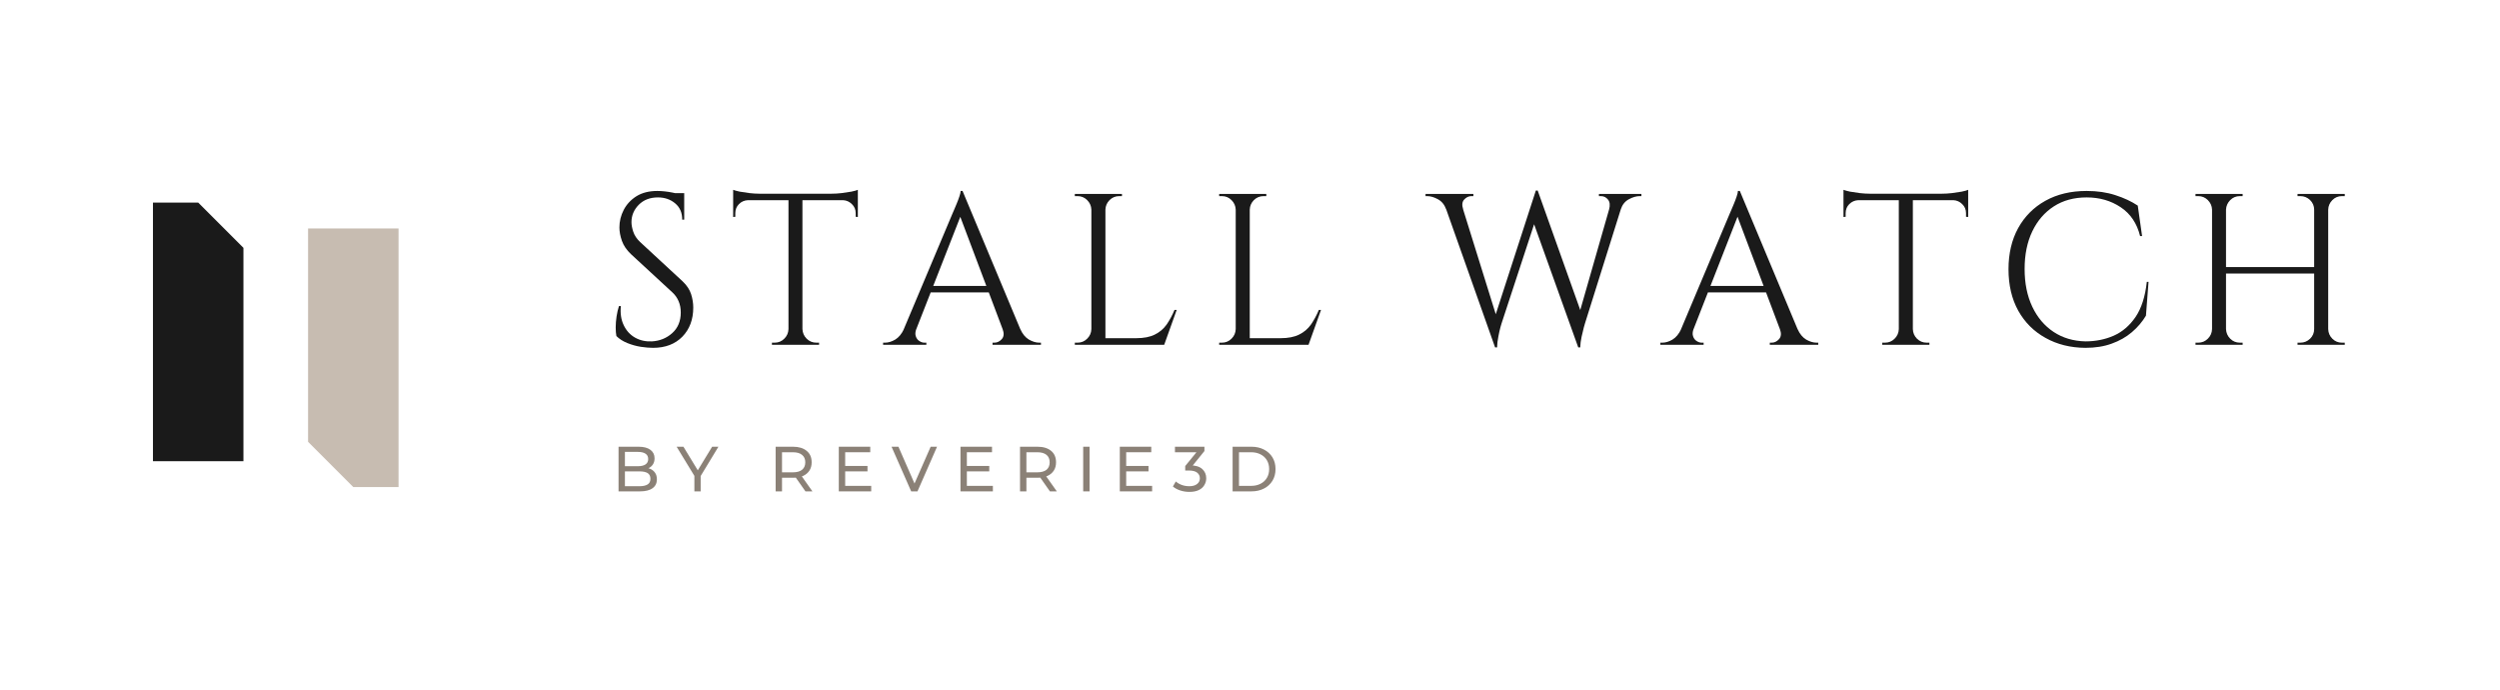
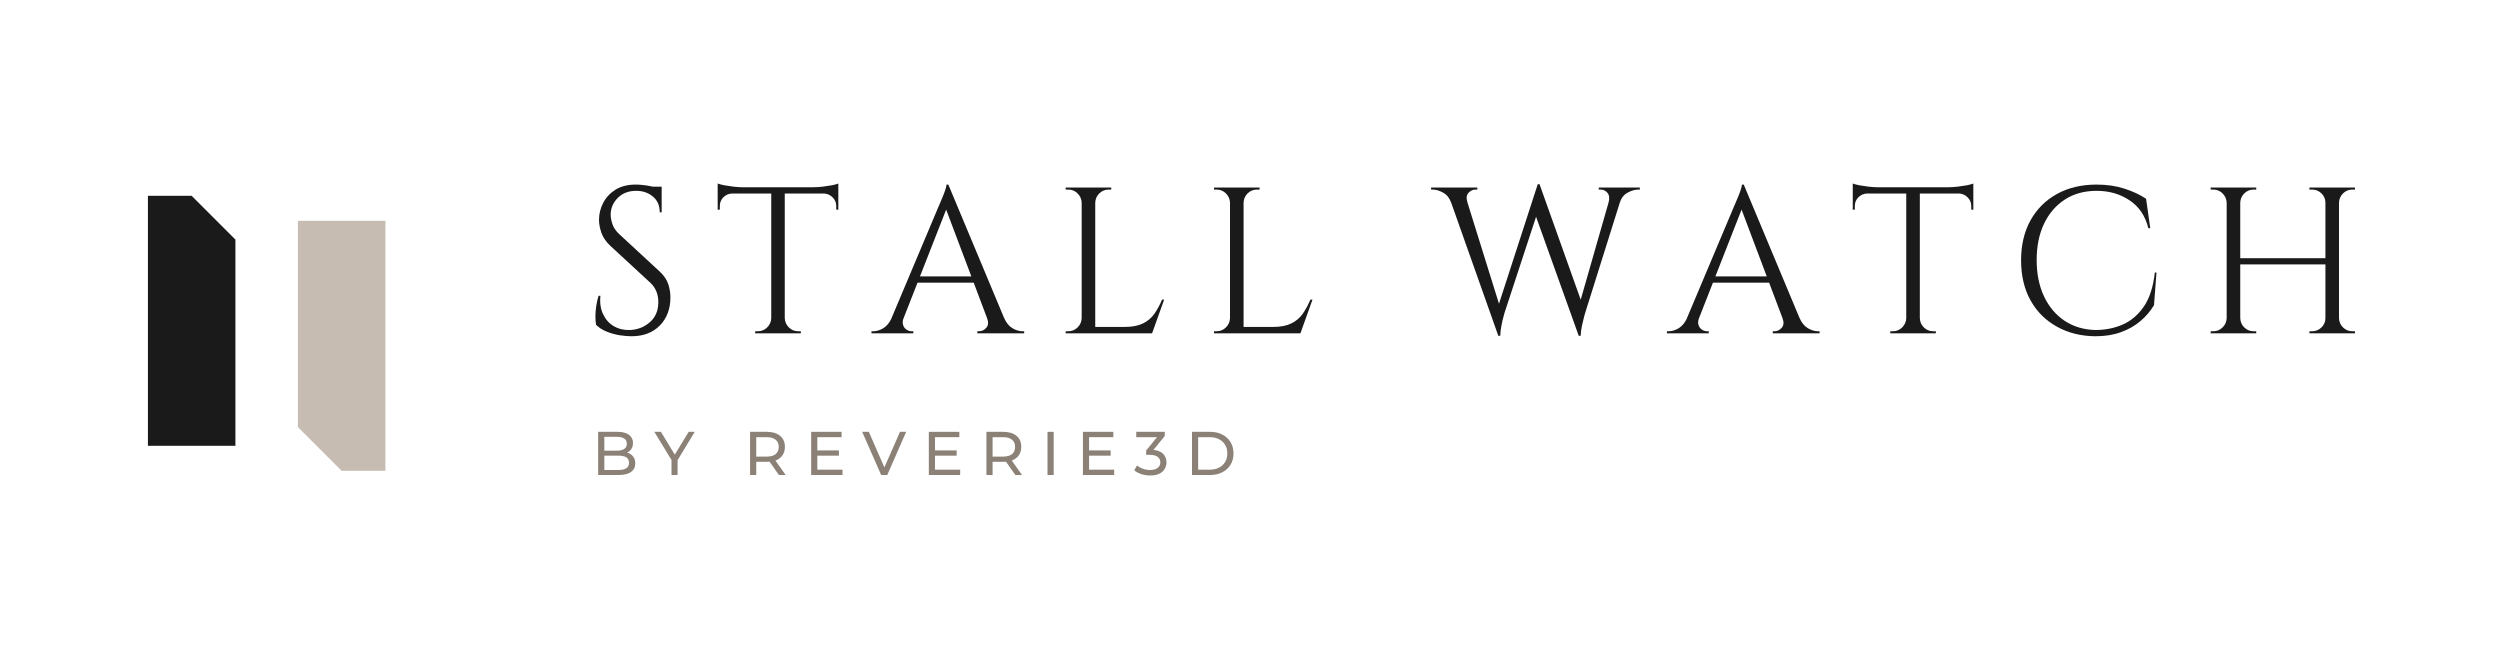
- <svg xmlns="http://www.w3.org/2000/svg" viewBox="0 0 290 80" width="290" height="80" role="img" aria-labelledby="title">
+ <svg xmlns="http://www.w3.org/2000/svg" viewBox="0 0 300 80" width="300" height="80" role="img" aria-labelledby="title">
  <g transform="translate(8 16) scale(0.75)">
    <path fill="#1a1a1a" d="M13 10H20L27 17V50H13Z" />
    <path fill="#c7bcb1" d="M37 14H51V54H44L37 47Z" />
  </g>
  <path fill="#1a1a1a" d="M76.28 22.15Q76.67 22.15 77.14 22.20Q77.60 22.25 78.04 22.34Q78.47 22.43 78.84 22.51Q79.20 22.60 79.40 22.70V25.48H79.17Q79.17 24.27 78.35 23.59Q77.53 22.90 76.35 22.90Q74.97 22.90 74.12 23.76Q73.28 24.62 73.28 25.77Q73.28 26.25 73.49 26.89Q73.70 27.52 74.28 28.07L79.20 32.62Q79.95 33.33 80.20 34.12Q80.45 34.92 80.45 35.67Q80.45 37.75 79.19 39.05Q77.92 40.35 75.78 40.35Q75.17 40.35 74.36 40.23Q73.55 40.10 72.79 39.79Q72.03 39.48 71.53 38.98Q71.45 38.58 71.45 37.98Q71.45 37.38 71.55 36.71Q71.65 36.05 71.83 35.50H72.05Q71.92 36.77 72.38 37.72Q72.83 38.67 73.69 39.16Q74.55 39.65 75.65 39.60Q77.03 39.52 78.01 38.64Q79.00 37.75 79.00 36.25Q79.00 35.52 78.75 34.94Q78.50 34.35 78.03 33.92L73.22 29.48Q72.47 28.77 72.17 27.94Q71.88 27.10 71.88 26.38Q71.88 25.32 72.38 24.35Q72.88 23.38 73.86 22.76Q74.85 22.15 76.28 22.15ZM79.40 22.40V22.93H77.50V22.40Z" />
-   <path fill="#1a1a1a" d="M93.12 22.57V40.00H91.50V22.57ZM99.55 22.47V23.22H85.08V22.47ZM99.55 23.15V25.17L99.30 25.15V24.73Q99.30 24.10 98.86 23.68Q98.43 23.25 97.83 23.22V23.15ZM99.55 22.02V22.75L96.50 22.47Q97.05 22.47 97.66 22.40Q98.28 22.32 98.80 22.23Q99.33 22.12 99.55 22.02ZM91.58 38.17V40.00H89.58V39.75Q89.58 39.75 89.74 39.75Q89.90 39.75 89.90 39.75Q90.55 39.75 91.01 39.29Q91.48 38.83 91.50 38.17ZM93.05 38.17H93.12Q93.15 38.83 93.61 39.29Q94.08 39.75 94.73 39.75Q94.73 39.75 94.89 39.75Q95.05 39.75 95.05 39.75V40.00H93.05ZM86.80 23.15V23.22Q86.17 23.25 85.75 23.68Q85.33 24.10 85.33 24.73V25.15L85.08 25.17V23.15ZM85.08 22.02Q85.33 22.12 85.84 22.23Q86.35 22.32 86.98 22.40Q87.60 22.47 88.12 22.47L85.08 22.75Z" />
-   <path fill="#1a1a1a" d="M111.70 22.15 119.10 39.85H116.98L111.20 24.52ZM106.33 38.17Q106.15 38.67 106.28 39.02Q106.40 39.38 106.69 39.56Q106.98 39.75 107.28 39.75H107.50V40.00H102.48V39.75Q102.48 39.75 102.59 39.75Q102.70 39.75 102.70 39.75Q103.28 39.75 103.89 39.39Q104.50 39.02 104.90 38.17ZM111.70 22.15 111.93 23.90 105.65 39.92H104.15L110.55 24.73Q110.55 24.73 110.69 24.41Q110.83 24.10 111.01 23.65Q111.20 23.20 111.34 22.77Q111.48 22.35 111.48 22.15ZM115.23 33.17V33.92H107.40V33.17ZM116.35 38.17H118.40Q118.78 39.02 119.40 39.39Q120.03 39.75 120.60 39.75Q120.60 39.75 120.70 39.75Q120.80 39.75 120.80 39.75V40.00H115.18V39.75H115.40Q115.88 39.75 116.25 39.34Q116.63 38.92 116.35 38.17Z" />
-   <path fill="#1a1a1a" d="M128.28 22.50V40.00H126.65V22.50ZM135.03 39.23V40.00H128.20V39.23ZM136.55 35.95 135.10 40.00H130.95L131.85 39.23Q133.18 39.23 134.01 38.81Q134.85 38.40 135.38 37.65Q135.90 36.90 136.30 35.95ZM126.73 38.17V40.00H124.73V39.75Q124.73 39.75 124.89 39.75Q125.05 39.75 125.05 39.75Q125.70 39.75 126.16 39.29Q126.63 38.83 126.65 38.17ZM126.73 24.32H126.65Q126.63 23.68 126.16 23.21Q125.70 22.75 125.05 22.75Q125.05 22.75 124.89 22.75Q124.73 22.75 124.73 22.75V22.50H126.73ZM128.20 24.32V22.50H130.20V22.75Q130.18 22.75 130.03 22.75Q129.88 22.75 129.88 22.75Q129.23 22.75 128.76 23.21Q128.30 23.68 128.28 24.32Z" />
-   <path fill="#1a1a1a" d="M145.03 22.50V40.00H143.40V22.50ZM151.78 39.23V40.00H144.95V39.23ZM153.30 35.95 151.85 40.00H147.70L148.60 39.23Q149.93 39.23 150.76 38.81Q151.60 38.40 152.13 37.65Q152.65 36.90 153.05 35.95ZM143.48 38.17V40.00H141.48V39.75Q141.48 39.75 141.64 39.75Q141.80 39.75 141.80 39.75Q142.45 39.75 142.91 39.29Q143.38 38.83 143.40 38.17ZM143.48 24.32H143.40Q143.38 23.68 142.91 23.21Q142.45 22.75 141.80 22.75Q141.80 22.75 141.64 22.75Q141.48 22.75 141.48 22.75V22.50H143.48ZM144.95 24.32V22.50H146.95V22.75Q146.93 22.75 146.78 22.75Q146.63 22.75 146.63 22.75Q145.98 22.75 145.51 23.21Q145.05 23.68 145.03 24.32Z" />
-   <path fill="#1a1a1a" d="M167.25 22.65H169.28L173.93 37.58L173.50 40.30ZM178.45 22.10 178.65 24.12 174.25 37.52Q174.25 37.52 174.12 37.96Q174.00 38.40 173.88 39.04Q173.75 39.67 173.73 40.30H173.50L173.05 38.08L178.23 22.10ZM178.45 22.12 183.70 36.85 183.15 40.30 177.60 24.82ZM188.60 22.65 183.93 37.52Q183.93 37.52 183.80 37.97Q183.68 38.42 183.54 39.06Q183.40 39.70 183.38 40.30H183.15L182.85 37.83L187.20 22.65ZM186.73 24.30Q186.93 23.55 186.60 23.15Q186.28 22.75 185.78 22.75H185.55V22.50H190.48V22.75Q190.48 22.75 190.38 22.75Q190.28 22.75 190.28 22.75Q189.70 22.75 189.03 23.11Q188.35 23.47 188.08 24.30ZM169.80 24.30H167.83Q167.53 23.47 166.86 23.11Q166.20 22.75 165.62 22.75Q165.62 22.75 165.53 22.75Q165.43 22.75 165.43 22.75V22.50H170.98V22.75H170.75Q170.28 22.75 169.91 23.15Q169.55 23.55 169.80 24.30Z" />
-   <path fill="#1a1a1a" d="M201.90 22.15 209.30 39.85H207.18L201.40 24.52ZM196.53 38.17Q196.35 38.67 196.48 39.02Q196.60 39.38 196.89 39.56Q197.18 39.75 197.48 39.75H197.70V40.00H192.68V39.75Q192.68 39.75 192.79 39.75Q192.90 39.75 192.90 39.75Q193.48 39.75 194.09 39.39Q194.70 39.02 195.10 38.17ZM201.90 22.15 202.12 23.90 195.85 39.92H194.35L200.75 24.73Q200.75 24.73 200.89 24.41Q201.03 24.10 201.21 23.65Q201.40 23.20 201.54 22.77Q201.68 22.35 201.68 22.15ZM205.43 33.17V33.92H197.60V33.17ZM206.55 38.17H208.60Q208.98 39.02 209.60 39.39Q210.23 39.75 210.80 39.75Q210.80 39.75 210.90 39.75Q211.00 39.75 211.00 39.75V40.00H205.38V39.75H205.60Q206.08 39.75 206.45 39.34Q206.83 38.92 206.55 38.17Z" />
-   <path fill="#1a1a1a" d="M221.98 22.57V40.00H220.35V22.57ZM228.40 22.47V23.22H213.93V22.47ZM228.40 23.15V25.17L228.15 25.15V24.73Q228.15 24.10 227.71 23.68Q227.28 23.25 226.68 23.22V23.15ZM228.40 22.02V22.75L225.35 22.47Q225.90 22.47 226.51 22.40Q227.12 22.32 227.65 22.23Q228.18 22.12 228.40 22.02ZM220.43 38.17V40.00H218.43V39.75Q218.43 39.75 218.59 39.75Q218.75 39.75 218.75 39.75Q219.40 39.75 219.86 39.29Q220.33 38.83 220.35 38.17ZM221.90 38.17H221.98Q222.00 38.83 222.46 39.29Q222.93 39.75 223.58 39.75Q223.58 39.75 223.74 39.75Q223.90 39.75 223.90 39.75V40.00H221.90ZM215.65 23.15V23.22Q215.03 23.25 214.60 23.68Q214.18 24.10 214.18 24.73V25.15L213.93 25.17V23.15ZM213.93 22.02Q214.18 22.12 214.69 22.23Q215.20 22.32 215.83 22.40Q216.45 22.47 216.98 22.47L213.93 22.75Z" />
-   <path fill="#1a1a1a" d="M249.33 32.70 249.03 36.62Q248.38 37.70 247.39 38.54Q246.40 39.38 245.06 39.86Q243.73 40.35 242.00 40.35Q239.40 40.33 237.38 39.20Q235.35 38.08 234.21 36.04Q233.08 34.00 233.08 31.23Q233.08 28.50 234.20 26.46Q235.33 24.42 237.36 23.29Q239.40 22.15 242.15 22.15Q244.00 22.15 245.49 22.64Q246.98 23.12 248.08 23.85L248.58 27.38H248.35Q247.80 25.17 246.10 24.04Q244.40 22.90 242.15 22.90Q239.95 22.90 238.34 23.94Q236.73 24.98 235.84 26.84Q234.95 28.70 234.95 31.20Q234.95 33.70 235.84 35.58Q236.73 37.45 238.31 38.50Q239.90 39.55 242.00 39.60Q243.78 39.60 245.29 38.94Q246.80 38.27 247.83 36.76Q248.85 35.25 249.13 32.70Z" />
-   <path fill="#1a1a1a" d="M270.18 22.50V40.00H268.55V22.50ZM258.32 22.50V40.00H256.70V22.50ZM268.77 30.98V31.73H258.07V30.98ZM256.77 38.17V40.00H254.78V39.75Q254.78 39.75 254.94 39.75Q255.10 39.75 255.10 39.75Q255.75 39.75 256.21 39.29Q256.68 38.83 256.70 38.17ZM256.77 24.32H256.70Q256.68 23.68 256.21 23.21Q255.75 22.75 255.10 22.75Q255.10 22.75 254.94 22.75Q254.78 22.75 254.78 22.75V22.50H256.77ZM258.25 38.17H258.32Q258.35 38.83 258.81 39.29Q259.27 39.75 259.93 39.75Q259.93 39.75 260.08 39.75Q260.23 39.75 260.25 39.75V40.00H258.25ZM258.25 24.32V22.50H260.25V22.75Q260.23 22.75 260.08 22.75Q259.93 22.75 259.93 22.75Q259.27 22.75 258.81 23.21Q258.35 23.68 258.32 24.32ZM268.62 38.17V40.00H266.62V39.75Q266.65 39.75 266.80 39.75Q266.95 39.75 266.95 39.75Q267.60 39.75 268.08 39.29Q268.55 38.83 268.55 38.17ZM268.62 24.32H268.55Q268.55 23.68 268.08 23.21Q267.60 22.75 266.95 22.75Q266.95 22.75 266.80 22.75Q266.65 22.75 266.62 22.75V22.50H268.62ZM270.10 38.17H270.18Q270.20 38.83 270.66 39.29Q271.12 39.75 271.77 39.75Q271.77 39.75 271.94 39.75Q272.10 39.75 272.10 39.75V40.00H270.10ZM270.10 24.32V22.50H272.10V22.75Q272.10 22.75 271.94 22.75Q271.77 22.75 271.77 22.75Q271.12 22.75 270.66 23.21Q270.20 23.68 270.18 24.32Z" />
+   <path fill="#1a1a1a" d="M94.17 22.57V40.00H92.55V22.57ZM100.60 22.47V23.22H86.12V22.47ZM100.60 23.15V25.17L100.35 25.15V24.73Q100.35 24.10 99.91 23.68Q99.47 23.25 98.88 23.22V23.15ZM100.60 22.02V22.75L97.55 22.47Q98.10 22.47 98.71 22.40Q99.33 22.32 99.85 22.23Q100.38 22.12 100.60 22.02ZM92.62 38.17V40.00H90.62V39.75Q90.62 39.75 90.79 39.75Q90.95 39.75 90.95 39.75Q91.60 39.75 92.06 39.29Q92.53 38.83 92.55 38.17ZM94.10 38.17H94.17Q94.20 38.83 94.66 39.29Q95.12 39.75 95.78 39.75Q95.78 39.75 95.94 39.75Q96.10 39.75 96.10 39.75V40.00H94.10ZM87.85 23.15V23.22Q87.22 23.25 86.80 23.68Q86.38 24.10 86.38 24.73V25.15L86.12 25.17V23.15ZM86.12 22.02Q86.38 22.12 86.89 22.23Q87.40 22.32 88.03 22.40Q88.65 22.47 89.17 22.47L86.12 22.75Z" />
+   <path fill="#1a1a1a" d="M113.80 22.15 121.20 39.85H119.08L113.30 24.52ZM108.42 38.17Q108.25 38.67 108.38 39.02Q108.50 39.38 108.79 39.56Q109.08 39.75 109.38 39.75H109.60V40.00H104.58V39.75Q104.58 39.75 104.69 39.75Q104.80 39.75 104.80 39.75Q105.38 39.75 105.99 39.39Q106.60 39.02 107.00 38.17ZM113.80 22.15 114.03 23.90 107.75 39.92H106.25L112.65 24.73Q112.65 24.73 112.79 24.41Q112.92 24.10 113.11 23.65Q113.30 23.20 113.44 22.77Q113.58 22.35 113.58 22.15ZM117.33 33.17V33.92H109.50V33.17ZM118.45 38.17H120.50Q120.88 39.02 121.50 39.39Q122.12 39.75 122.70 39.75Q122.70 39.75 122.80 39.75Q122.90 39.75 122.90 39.75V40.00H117.28V39.75H117.50Q117.98 39.75 118.35 39.34Q118.73 38.92 118.45 38.17Z" />
+   <path fill="#1a1a1a" d="M131.43 22.50V40.00H129.80V22.50ZM138.18 39.23V40.00H131.35V39.23ZM139.70 35.95 138.25 40.00H134.10L135.00 39.23Q136.32 39.23 137.16 38.81Q138.00 38.40 138.53 37.65Q139.05 36.90 139.45 35.95ZM129.88 38.17V40.00H127.88V39.75Q127.88 39.75 128.04 39.75Q128.20 39.75 128.20 39.75Q128.85 39.75 129.31 39.29Q129.78 38.83 129.80 38.17ZM129.88 24.32H129.80Q129.78 23.68 129.31 23.21Q128.85 22.75 128.20 22.75Q128.20 22.75 128.04 22.75Q127.88 22.75 127.88 22.75V22.50H129.88ZM131.35 24.32V22.50H133.35V22.75Q133.32 22.75 133.18 22.75Q133.03 22.75 133.03 22.75Q132.38 22.75 131.91 23.21Q131.45 23.68 131.43 24.32Z" />
+   <path fill="#1a1a1a" d="M149.23 22.50V40.00H147.60V22.50ZM155.98 39.23V40.00H149.15V39.23ZM157.50 35.95 156.05 40.00H151.90L152.80 39.23Q154.12 39.23 154.96 38.81Q155.80 38.40 156.33 37.65Q156.85 36.90 157.25 35.95ZM147.68 38.17V40.00H145.68V39.75Q145.68 39.75 145.84 39.75Q146.00 39.75 146.00 39.75Q146.65 39.75 147.11 39.29Q147.58 38.83 147.60 38.17ZM147.68 24.32H147.60Q147.58 23.68 147.11 23.21Q146.65 22.75 146.00 22.75Q146.00 22.75 145.84 22.75Q145.68 22.75 145.68 22.75V22.50H147.68ZM149.15 24.32V22.50H151.15V22.75Q151.12 22.75 150.98 22.75Q150.83 22.75 150.83 22.75Q150.18 22.75 149.71 23.21Q149.25 23.68 149.23 24.32Z" />
+   <path fill="#1a1a1a" d="M173.55 22.65H175.58L180.23 37.58L179.80 40.30ZM184.75 22.10 184.95 24.12 180.55 37.52Q180.55 37.52 180.43 37.96Q180.30 38.40 180.18 39.04Q180.05 39.67 180.03 40.30H179.80L179.35 38.08L184.53 22.10ZM184.75 22.12 190.00 36.85 189.45 40.30 183.90 24.82ZM194.90 22.65 190.23 37.52Q190.23 37.52 190.10 37.97Q189.98 38.42 189.84 39.06Q189.70 39.70 189.68 40.30H189.45L189.15 37.83L193.50 22.65ZM193.03 24.30Q193.23 23.55 192.90 23.15Q192.58 22.75 192.08 22.75H191.85V22.50H196.78V22.75Q196.78 22.75 196.68 22.75Q196.58 22.75 196.58 22.75Q196.00 22.75 195.33 23.11Q194.65 23.47 194.38 24.30ZM176.10 24.30H174.13Q173.83 23.47 173.16 23.11Q172.50 22.75 171.93 22.75Q171.93 22.75 171.83 22.75Q171.73 22.75 171.73 22.75V22.50H177.28V22.75H177.05Q176.58 22.75 176.21 23.15Q175.85 23.55 176.10 24.30Z" />
+   <path fill="#1a1a1a" d="M209.25 22.15 216.65 39.85H214.53L208.75 24.52ZM203.88 38.17Q203.70 38.67 203.83 39.02Q203.95 39.38 204.24 39.56Q204.53 39.75 204.83 39.75H205.05V40.00H200.03V39.75Q200.03 39.75 200.14 39.75Q200.25 39.75 200.25 39.75Q200.83 39.75 201.44 39.39Q202.05 39.02 202.45 38.17ZM209.25 22.15 209.48 23.90 203.20 39.92H201.70L208.10 24.73Q208.10 24.73 208.24 24.41Q208.38 24.10 208.56 23.65Q208.75 23.20 208.89 22.77Q209.03 22.35 209.03 22.15ZM212.78 33.17V33.92H204.95V33.17ZM213.90 38.17H215.95Q216.33 39.02 216.95 39.39Q217.58 39.75 218.15 39.75Q218.15 39.75 218.25 39.75Q218.35 39.75 218.35 39.75V40.00H212.73V39.75H212.95Q213.43 39.75 213.80 39.34Q214.18 38.92 213.90 38.17Z" />
+   <path fill="#1a1a1a" d="M230.38 22.57V40.00H228.75V22.57ZM236.80 22.47V23.22H222.33V22.47ZM236.80 23.15V25.17L236.55 25.15V24.73Q236.55 24.10 236.11 23.68Q235.68 23.25 235.08 23.22V23.15ZM236.80 22.02V22.75L233.75 22.47Q234.30 22.47 234.91 22.40Q235.53 22.32 236.05 22.23Q236.58 22.12 236.80 22.02ZM228.83 38.17V40.00H226.83V39.75Q226.83 39.75 226.99 39.75Q227.15 39.75 227.15 39.75Q227.80 39.75 228.26 39.29Q228.73 38.83 228.75 38.17ZM230.30 38.17H230.38Q230.40 38.83 230.86 39.29Q231.33 39.75 231.98 39.75Q231.98 39.75 232.14 39.75Q232.30 39.75 232.30 39.75V40.00H230.30ZM224.05 23.15V23.22Q223.43 23.25 223.00 23.68Q222.58 24.10 222.58 24.73V25.15L222.33 25.17V23.15ZM222.33 22.02Q222.58 22.12 223.09 22.23Q223.60 22.32 224.23 22.40Q224.85 22.47 225.38 22.47L222.33 22.75Z" />
+   <path fill="#1a1a1a" d="M258.78 32.70 258.48 36.62Q257.83 37.70 256.84 38.54Q255.85 39.38 254.51 39.86Q253.18 40.35 251.45 40.35Q248.85 40.33 246.83 39.20Q244.80 38.08 243.66 36.04Q242.53 34.00 242.53 31.23Q242.53 28.50 243.65 26.46Q244.78 24.42 246.81 23.29Q248.85 22.15 251.60 22.15Q253.45 22.15 254.94 22.64Q256.43 23.12 257.53 23.85L258.03 27.38H257.80Q257.25 25.17 255.55 24.04Q253.85 22.90 251.60 22.90Q249.40 22.90 247.79 23.94Q246.18 24.98 245.29 26.84Q244.40 28.70 244.40 31.20Q244.40 33.70 245.29 35.58Q246.18 37.45 247.76 38.50Q249.35 39.55 251.45 39.60Q253.23 39.60 254.74 38.94Q256.25 38.27 257.28 36.76Q258.30 35.25 258.58 32.70Z" />
+   <path fill="#1a1a1a" d="M280.68 22.50V40.00H279.05V22.50ZM268.83 22.50V40.00H267.20V22.50ZM279.28 30.98V31.73H268.58V30.98ZM267.28 38.17V40.00H265.28V39.75Q265.28 39.75 265.44 39.75Q265.60 39.75 265.60 39.75Q266.25 39.75 266.71 39.29Q267.18 38.83 267.20 38.17ZM267.28 24.32H267.20Q267.18 23.68 266.71 23.21Q266.25 22.75 265.60 22.75Q265.60 22.75 265.44 22.75Q265.28 22.75 265.28 22.75V22.50H267.28ZM268.75 38.17H268.83Q268.85 38.83 269.31 39.29Q269.78 39.75 270.43 39.75Q270.43 39.75 270.58 39.75Q270.73 39.75 270.75 39.75V40.00H268.75ZM268.75 24.32V22.50H270.75V22.75Q270.73 22.75 270.58 22.75Q270.43 22.75 270.43 22.75Q269.78 22.75 269.31 23.21Q268.85 23.68 268.83 24.32ZM279.13 38.17V40.00H277.13V39.75Q277.15 39.75 277.30 39.75Q277.45 39.75 277.45 39.75Q278.10 39.75 278.58 39.29Q279.05 38.83 279.05 38.17ZM279.13 24.32H279.05Q279.05 23.68 278.58 23.21Q278.10 22.75 277.45 22.75Q277.45 22.75 277.30 22.75Q277.15 22.75 277.13 22.75V22.50H279.13ZM280.60 38.17H280.68Q280.70 38.83 281.16 39.29Q281.63 39.75 282.28 39.75Q282.28 39.75 282.44 39.75Q282.60 39.75 282.60 39.75V40.00H280.60ZM280.60 24.32V22.50H282.60V22.75Q282.60 22.75 282.44 22.75Q282.28 22.75 282.28 22.75Q281.63 22.75 281.16 23.21Q280.70 23.68 280.68 24.32Z" />
  <path fill="#8b8177" d="M71.78 57.00V51.82H74.10Q75.00 51.82 75.48 52.18Q75.96 52.54 75.96 53.16Q75.96 53.58 75.77 53.87Q75.58 54.16 75.26 54.31Q74.94 54.47 74.57 54.47L74.71 54.25Q75.15 54.25 75.49 54.40Q75.83 54.56 76.03 54.86Q76.23 55.16 76.23 55.60Q76.23 56.27 75.73 56.63Q75.23 57.00 74.25 57.00ZM72.52 56.40H74.22Q74.83 56.40 75.16 56.19Q75.48 55.99 75.48 55.54Q75.48 55.09 75.16 54.88Q74.83 54.68 74.22 54.68H72.45V54.08H74.03Q74.60 54.08 74.91 53.87Q75.22 53.66 75.22 53.25Q75.22 52.83 74.91 52.63Q74.60 52.42 74.03 52.42H72.52Z" />
  <path fill="#8b8177" d="M80.58 57.00V55.02L80.75 55.48L78.52 51.82H79.31L81.19 54.91H80.76L82.64 51.82H83.37L81.15 55.48L81.31 55.02V57.00Z" />
  <path fill="#8b8177" d="M90.01 57.00V51.82H92.03Q93.03 51.82 93.61 52.30Q94.19 52.77 94.19 53.63Q94.19 54.19 93.93 54.59Q93.67 54.99 93.19 55.21Q92.71 55.42 92.03 55.42H90.41L90.75 55.08V57.00ZM93.47 57.00 92.15 55.12H92.95L94.28 57.00ZM90.75 55.16 90.41 54.79H92.01Q92.72 54.79 93.08 54.49Q93.45 54.18 93.45 53.63Q93.45 53.07 93.08 52.77Q92.72 52.46 92.01 52.46H90.41L90.75 52.09Z" />
  <path fill="#8b8177" d="M97.34 57.00V51.82H100.99V52.46H98.08V56.36H101.10V57.00ZM98.01 54.68V54.05H100.67V54.68Z" />
  <path fill="#8b8177" d="M105.74 57.00 103.46 51.82H104.26L106.35 56.60H105.90L108.00 51.82H108.74L106.47 57.00Z" />
  <path fill="#8b8177" d="M111.46 57.00V51.82H115.12V52.46H112.20V56.36H115.22V57.00ZM112.14 54.68V54.05H114.80V54.68Z" />
  <path fill="#8b8177" d="M118.37 57.00V51.82H120.39Q121.40 51.82 121.98 52.30Q122.55 52.77 122.55 53.63Q122.55 54.19 122.29 54.59Q122.03 54.99 121.55 55.21Q121.07 55.42 120.39 55.42H118.78L119.11 55.08V57.00ZM121.84 57.00 120.52 55.12H121.31L122.64 57.00ZM119.11 55.16 118.78 54.79H120.37Q121.08 54.79 121.45 54.49Q121.81 54.18 121.81 53.63Q121.81 53.07 121.45 52.77Q121.08 52.46 120.37 52.46H118.78L119.11 52.09Z" />
  <path fill="#8b8177" d="M125.70 57.00V51.82H126.44V57.00Z" />
  <path fill="#8b8177" d="M129.95 57.00V51.82H133.60V52.46H130.69V56.36H133.70V57.00ZM130.62 54.68V54.05H133.28V54.68Z" />
  <path fill="#8b8177" d="M138.02 57.06Q137.47 57.06 136.95 56.89Q136.44 56.72 136.11 56.43L136.45 55.85Q136.71 56.09 137.13 56.25Q137.54 56.40 138.02 56.40Q138.59 56.40 138.91 56.15Q139.24 55.90 139.24 55.48Q139.24 55.08 138.93 54.83Q138.62 54.58 137.96 54.58H137.54V54.06L139.08 52.17L139.18 52.46H136.35V51.82H139.77V52.32L138.24 54.21L137.85 53.98H138.10Q139.04 53.98 139.51 54.40Q139.98 54.82 139.98 55.48Q139.98 55.91 139.76 56.27Q139.55 56.64 139.11 56.85Q138.68 57.06 138.02 57.06Z" />
  <path fill="#8b8177" d="M143.04 57.00V51.82H145.22Q146.05 51.82 146.68 52.15Q147.31 52.47 147.67 53.06Q148.02 53.64 148.02 54.41Q148.02 55.18 147.67 55.76Q147.31 56.35 146.68 56.67Q146.05 57.00 145.22 57.00ZM143.78 56.36H145.18Q145.82 56.36 146.29 56.11Q146.76 55.87 147.02 55.43Q147.28 54.99 147.28 54.41Q147.28 53.83 147.02 53.39Q146.76 52.95 146.29 52.71Q145.82 52.46 145.18 52.46H143.78Z" />
</svg>
